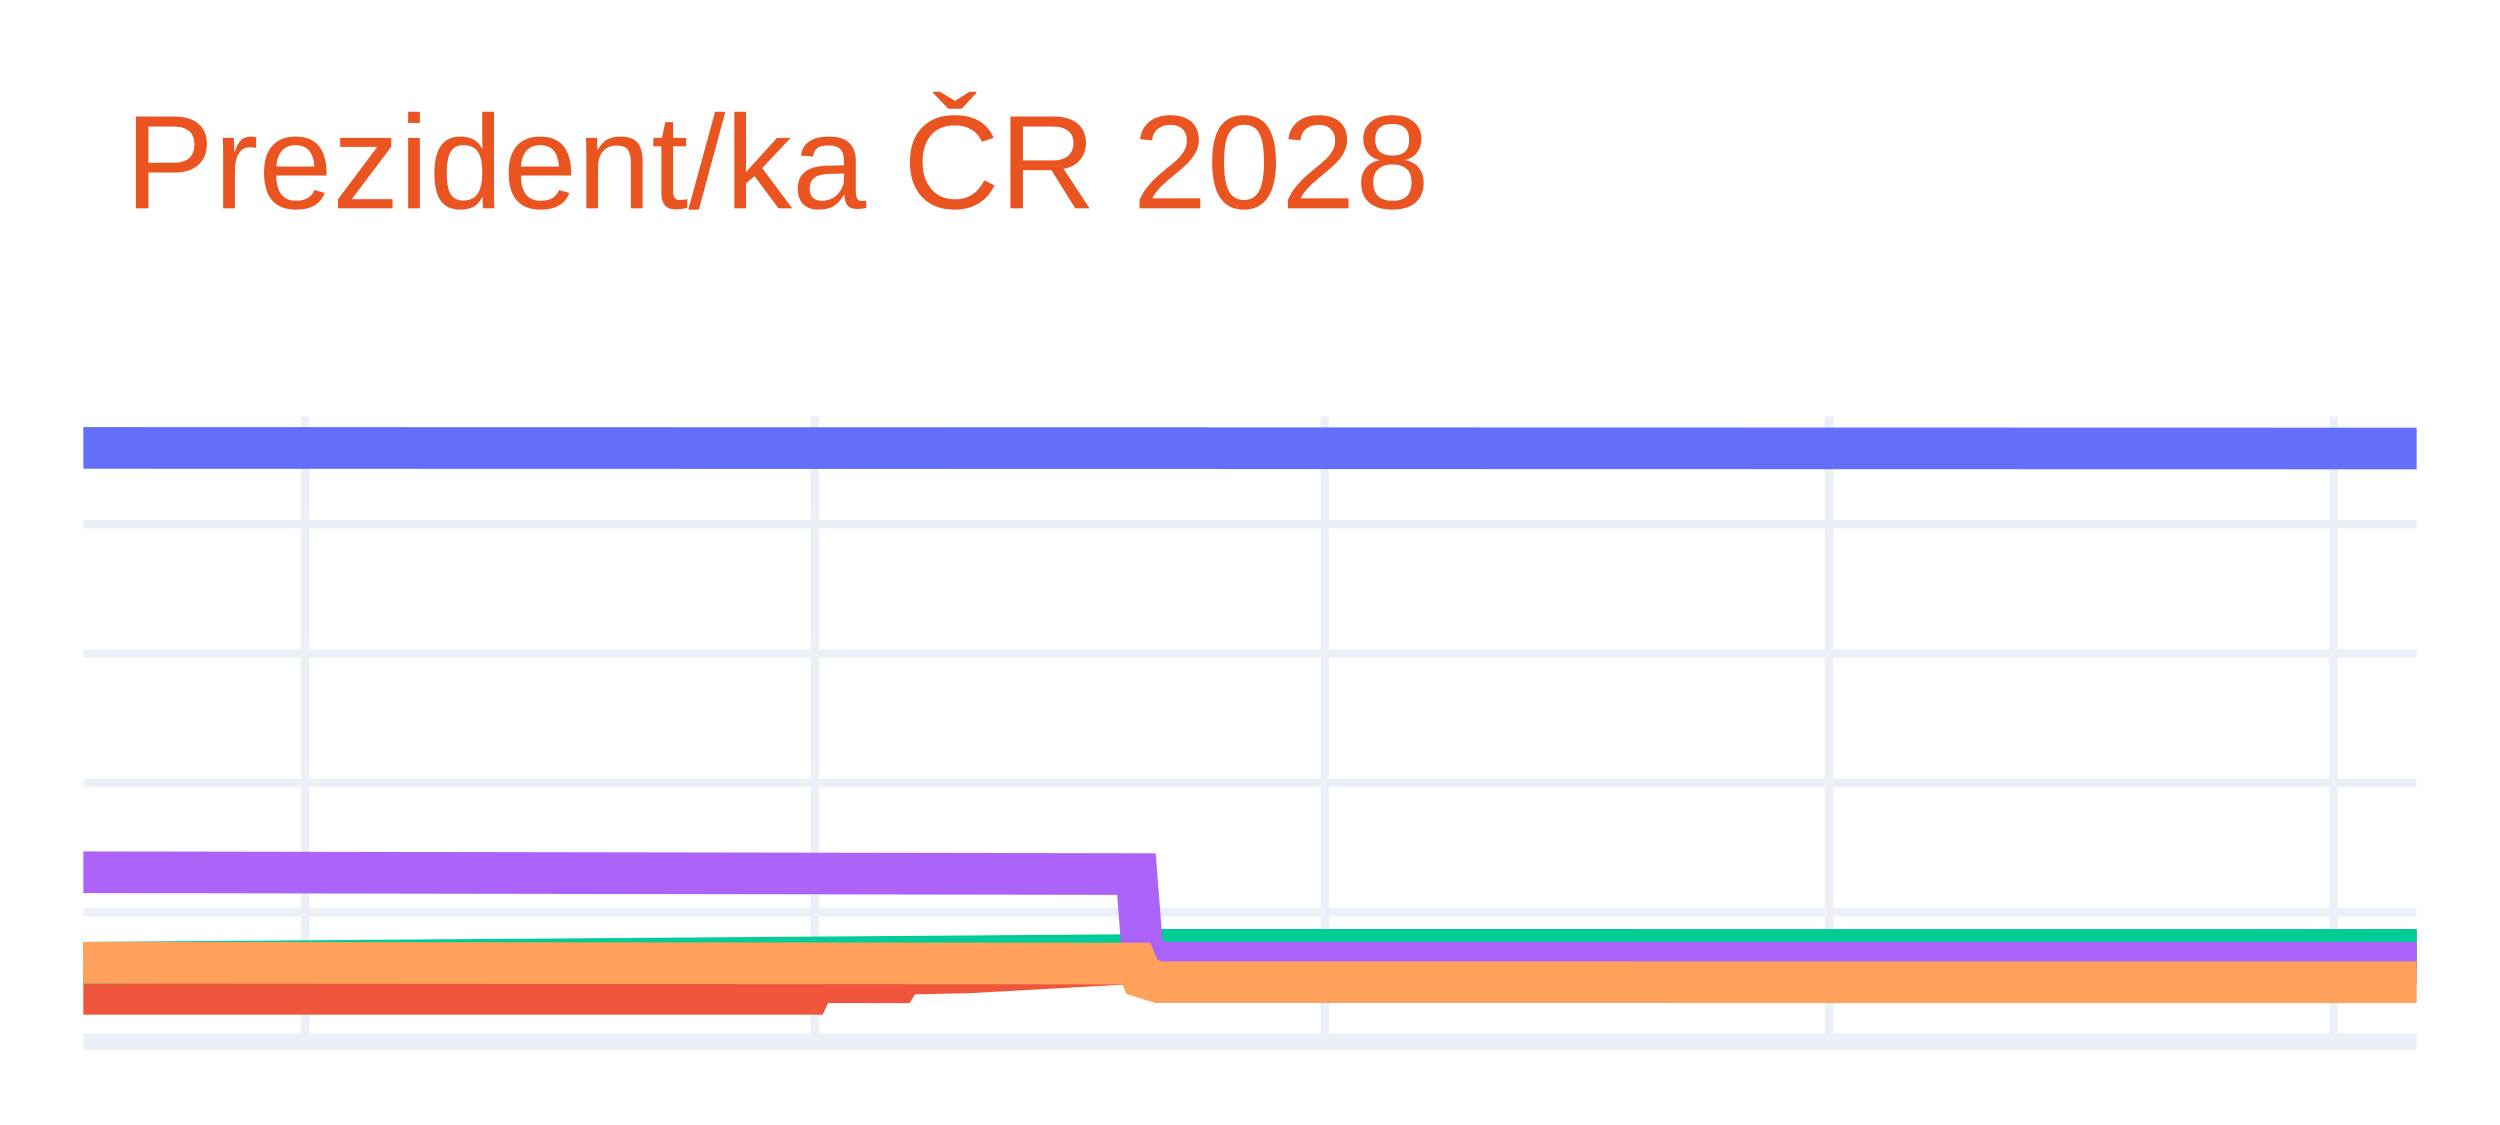
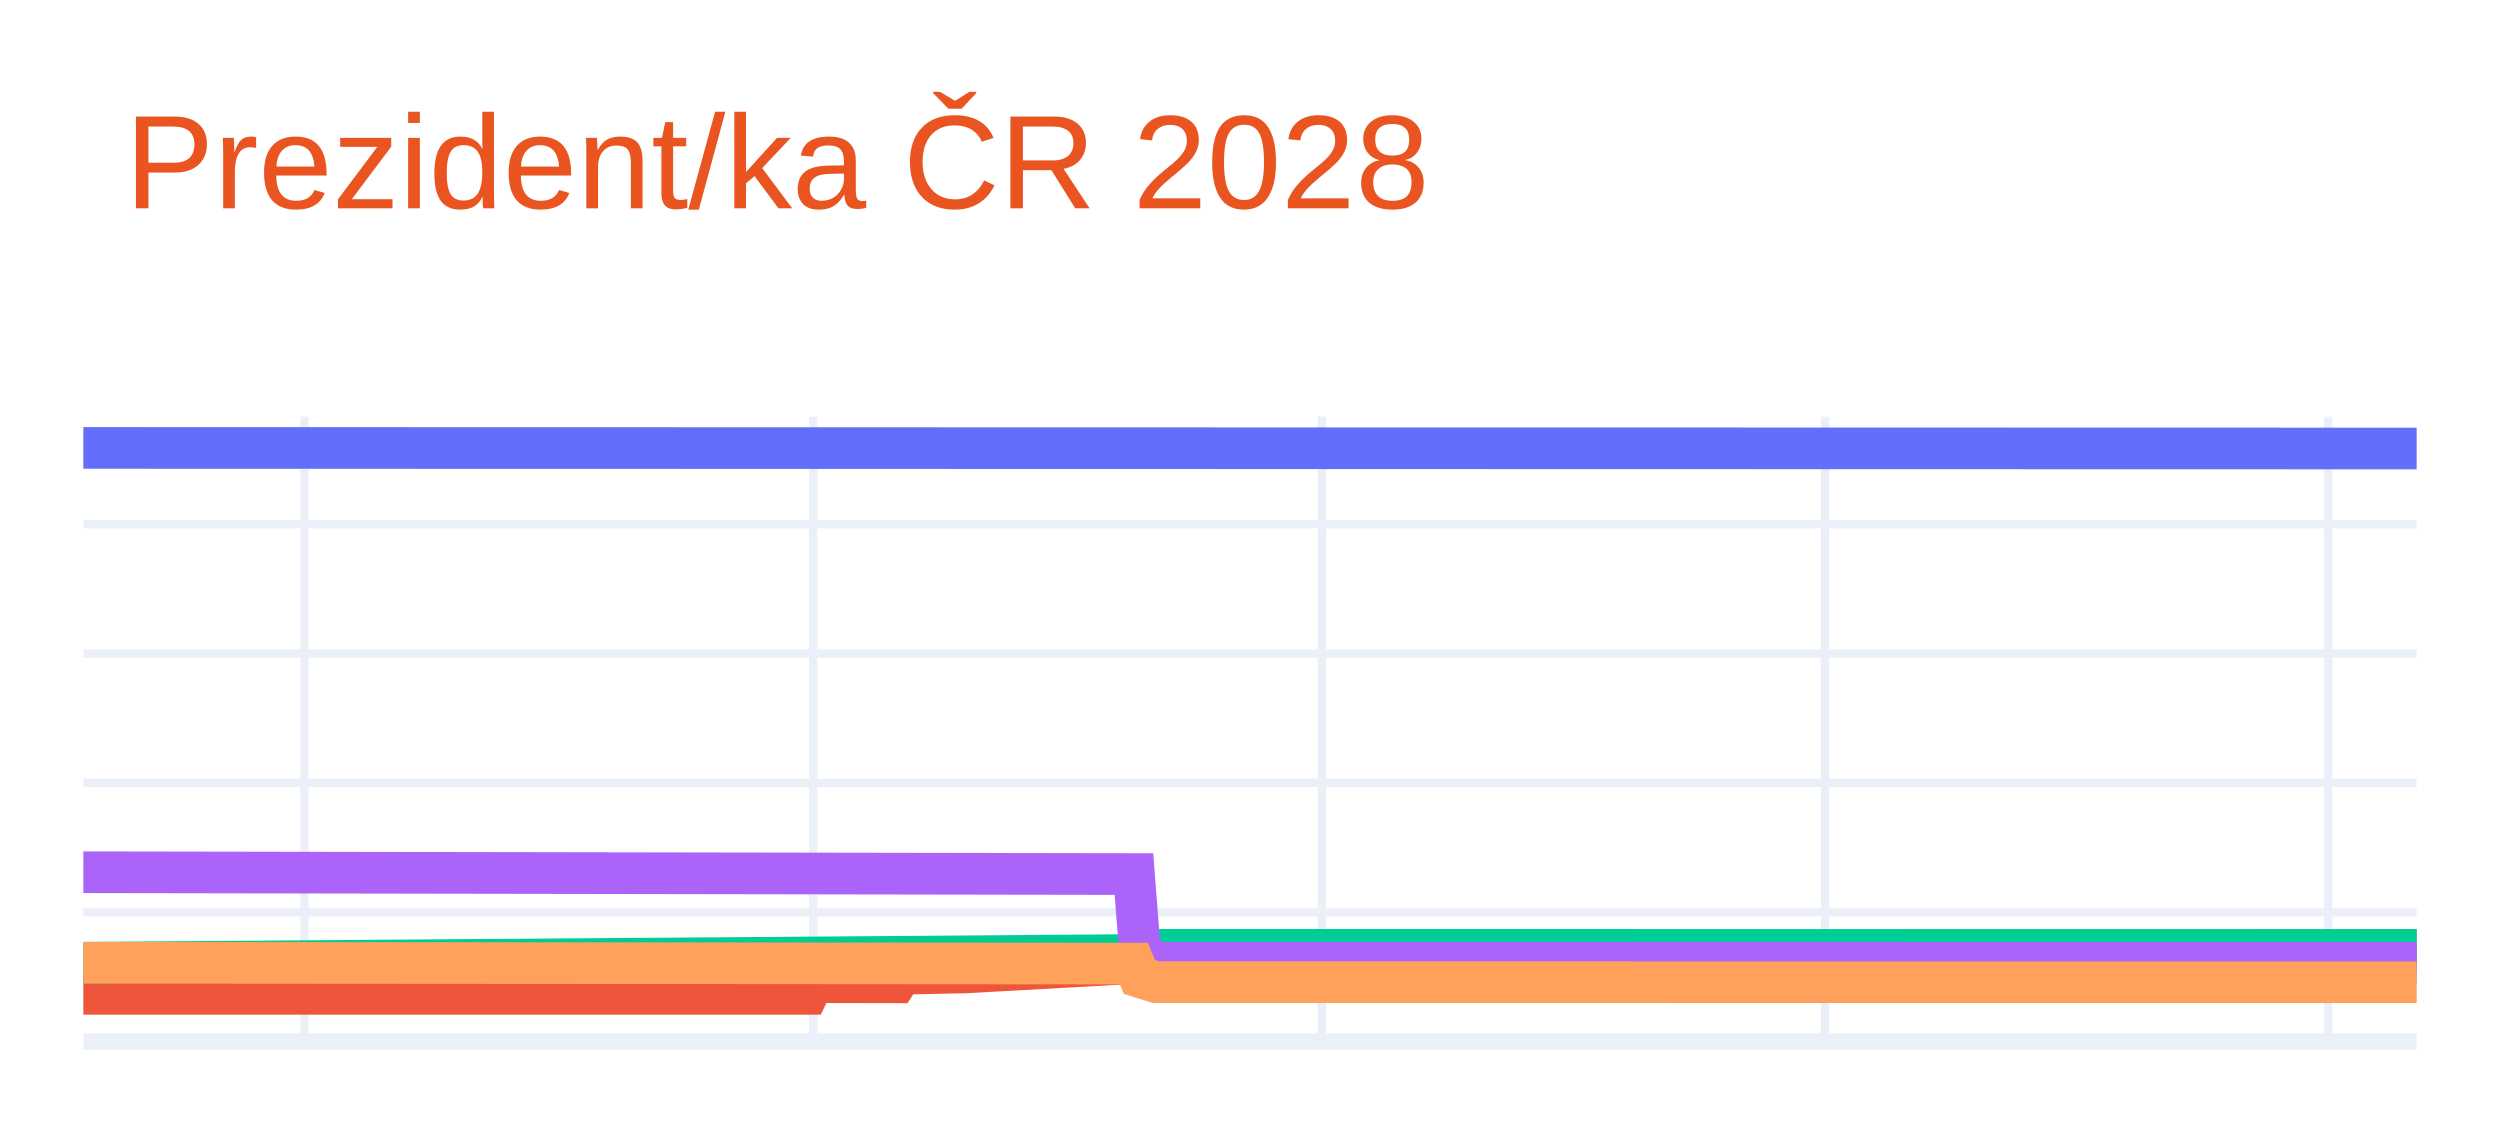
<svg xmlns="http://www.w3.org/2000/svg" class="main-svg" width="300" height="135" style="" viewBox="0 0 300 135">
  <rect x="0" y="0" width="300" height="135" style="fill: rgb(255, 255, 255); fill-opacity: 1;" />
-   <defs id="defs-9121b1">
+   <defs id="defs-895eac">
    <g class="clips">
-       <clipPath id="clip9121b1xyplot" class="plotclip">
+       <clipPath id="clip895eacxyplot" class="plotclip">
        <rect width="280" height="75" />
      </clipPath>
-       <clipPath class="axesclip" id="clip9121b1x">
+       <clipPath class="axesclip" id="clip895eacx">
        <rect x="10" y="0" width="280" height="135" />
      </clipPath>
-       <clipPath class="axesclip" id="clip9121b1y">
+       <clipPath class="axesclip" id="clip895eacy">
        <rect x="0" y="50" width="300" height="75" />
      </clipPath>
-       <clipPath class="axesclip" id="clip9121b1xy">
+       <clipPath class="axesclip" id="clip895eacxy">
        <rect x="10" y="50" width="280" height="75" />
      </clipPath>
    </g>
    <g class="gradients" />
    <g class="patterns" />
  </defs>
  <g class="bglayer" />
  <g class="layer-below">
    <g class="imagelayer" />
    <g class="shapelayer" />
  </g>
  <g class="cartesianlayer">
    <g class="subplot xy">
      <g class="layer-subplot">
        <g class="shapelayer" />
        <g class="imagelayer" />
      </g>
      <g class="minor-gridlayer">
        <g class="x" />
        <g class="y" />
      </g>
      <g class="gridlayer">
        <g class="x">
-           <path class="xgrid crisp" transform="translate(36.6,0)" d="M0,50v75" style="stroke: rgb(235, 240, 248); stroke-opacity: 1; stroke-width: 1px;" />
-           <path class="xgrid crisp" transform="translate(97.79,0)" d="M0,50v75" style="stroke: rgb(235, 240, 248); stroke-opacity: 1; stroke-width: 1px;" />
-           <path class="xgrid crisp" transform="translate(158.98,0)" d="M0,50v75" style="stroke: rgb(235, 240, 248); stroke-opacity: 1; stroke-width: 1px;" />
-           <path class="xgrid crisp" transform="translate(219.5,0)" d="M0,50v75" style="stroke: rgb(235, 240, 248); stroke-opacity: 1; stroke-width: 1px;" />
-           <path class="xgrid crisp" transform="translate(280.02,0)" d="M0,50v75" style="stroke: rgb(235, 240, 248); stroke-opacity: 1; stroke-width: 1px;" />
+           <path class="xgrid crisp" transform="translate(36.54,0)" d="M0,50v75" style="stroke: rgb(235, 240, 248); stroke-opacity: 1; stroke-width: 1px;" />
+           <path class="xgrid crisp" transform="translate(97.58,0)" d="M0,50v75" style="stroke: rgb(235, 240, 248); stroke-opacity: 1; stroke-width: 1px;" />
+           <path class="xgrid crisp" transform="translate(158.63,0)" d="M0,50v75" style="stroke: rgb(235, 240, 248); stroke-opacity: 1; stroke-width: 1px;" />
+           <path class="xgrid crisp" transform="translate(219,0)" d="M0,50v75" style="stroke: rgb(235, 240, 248); stroke-opacity: 1; stroke-width: 1px;" />
+           <path class="xgrid crisp" transform="translate(279.38,0)" d="M0,50v75" style="stroke: rgb(235, 240, 248); stroke-opacity: 1; stroke-width: 1px;" />
        </g>
        <g class="y">
          <path class="ygrid crisp" transform="translate(0,109.48)" d="M10,0h280" style="stroke: rgb(235, 240, 248); stroke-opacity: 1; stroke-width: 1px;" />
          <path class="ygrid crisp" transform="translate(0,93.95)" d="M10,0h280" style="stroke: rgb(235, 240, 248); stroke-opacity: 1; stroke-width: 1px;" />
          <path class="ygrid crisp" transform="translate(0,78.43)" d="M10,0h280" style="stroke: rgb(235, 240, 248); stroke-opacity: 1; stroke-width: 1px;" />
          <path class="ygrid crisp" transform="translate(0,62.91)" d="M10,0h280" style="stroke: rgb(235, 240, 248); stroke-opacity: 1; stroke-width: 1px;" />
        </g>
      </g>
      <g class="zerolinelayer">
        <path class="yzl zl crisp" transform="translate(0,125)" d="M10,0h280" style="stroke: rgb(235, 240, 248); stroke-opacity: 1; stroke-width: 2px;" />
      </g>
      <g class="layer-between">
        <g class="shapelayer" />
        <g class="imagelayer" />
      </g>
      <path class="xlines-below" />
      <path class="ylines-below" />
      <g class="overlines-below" />
      <g class="xaxislayer-below" />
      <g class="yaxislayer-below" />
      <g class="overaxes-below" />
-       <g class="plot" transform="translate(10,50)" clip-path="url(#clip9121b1xyplot)">
+       <g class="plot" transform="translate(10,50)" clip-path="url(#clip895eacxyplot)">
        <g class="scatterlayer mlayer">
-           <g class="trace scatter trace0b5af1" style="stroke-miterlimit: 2; opacity: 1;">
+           <g class="trace scatter trace5cf3ce" style="stroke-miterlimit: 2; opacity: 1;">
            <g class="fills" />
            <g class="errorbars" />
            <g class="lines">
              <path class="js-line" d="M0,3.75L280,3.82" style="vector-effect: none; fill: none; stroke: rgb(99, 110, 250); stroke-opacity: 1; stroke-width: 5px; opacity: 1;" />
            </g>
            <g class="points" />
            <g class="text" />
          </g>
-           <g class="trace scatter tracee03ea8" style="stroke-miterlimit: 2; opacity: 1;">
+           <g class="trace scatter trace78b99a" style="stroke-miterlimit: 2; opacity: 1;">
            <g class="fills" />
            <g class="errorbars" />
            <g class="lines">
-               <path class="js-line" d="M0,69.26L87.13,69.26L87.79,67.86L97.77,67.88L98.43,66.85L105.08,66.71L105.75,66.71L127.03,65.53L127.7,64.75L280,63.99" style="vector-effect: none; fill: none; stroke: rgb(239, 85, 59); stroke-opacity: 1; stroke-width: 5px; opacity: 1;" />
+               <path class="js-line" d="M0,69.26L86.92,69.26L87.58,67.86L97.54,67.88L98.2,66.85L104.83,66.71L105.5,66.71L126.73,65.53L127.39,64.75L280,63.99" style="vector-effect: none; fill: none; stroke: rgb(239, 85, 59); stroke-opacity: 1; stroke-width: 5px; opacity: 1;" />
            </g>
            <g class="points" />
            <g class="text" />
          </g>
-           <g class="trace scatter traced6d0fd" style="stroke-miterlimit: 2; opacity: 1;">
+           <g class="trace scatter trace066c19" style="stroke-miterlimit: 2; opacity: 1;">
            <g class="fills" />
            <g class="errorbars" />
            <g class="lines">
-               <path class="js-line" d="M0,65.53L127.03,64.6L127.7,63.98L280,63.99" style="vector-effect: none; fill: none; stroke: rgb(0, 204, 150); stroke-opacity: 1; stroke-width: 5px; opacity: 1;" />
+               <path class="js-line" d="M0,65.53L126.73,64.6L127.39,63.98L280,63.99" style="vector-effect: none; fill: none; stroke: rgb(0, 204, 150); stroke-opacity: 1; stroke-width: 5px; opacity: 1;" />
            </g>
            <g class="points" />
            <g class="text" />
          </g>
-           <g class="trace scatter traceecddc7" style="stroke-miterlimit: 2; opacity: 1;">
+           <g class="trace scatter tracea0af71" style="stroke-miterlimit: 2; opacity: 1;">
            <g class="fills" />
            <g class="errorbars" />
            <g class="lines">
-               <path class="js-line" d="M0,54.67L126.37,54.89L127.03,63.36L128.36,65.53L129.03,65.53L280,65.54" style="vector-effect: none; fill: none; stroke: rgb(171, 99, 250); stroke-opacity: 1; stroke-width: 5px; opacity: 1;" />
+               <path class="js-line" d="M0,54.67L126.07,54.89L126.73,63.36L128.06,65.53L128.72,65.53L280,65.54" style="vector-effect: none; fill: none; stroke: rgb(171, 99, 250); stroke-opacity: 1; stroke-width: 5px; opacity: 1;" />
            </g>
            <g class="points" />
            <g class="text" />
          </g>
-           <g class="trace scatter traceacde44" style="stroke-miterlimit: 2; opacity: 1;">
+           <g class="trace scatter tracebfbe52" style="stroke-miterlimit: 2; opacity: 1;">
            <g class="fills" />
            <g class="errorbars" />
            <g class="lines">
-               <path class="js-line" d="M0,65.53L126.37,65.63L127.03,67.24L129.03,67.86L129.69,67.86L280,67.87" style="vector-effect: none; fill: none; stroke: rgb(255, 161, 90); stroke-opacity: 1; stroke-width: 5px; opacity: 1;" />
+               <path class="js-line" d="M0,65.53L126.07,65.63L126.73,67.24L128.72,67.86L129.38,67.86L280,67.87" style="vector-effect: none; fill: none; stroke: rgb(255, 161, 90); stroke-opacity: 1; stroke-width: 5px; opacity: 1;" />
            </g>
            <g class="points" />
            <g class="text" />
          </g>
        </g>
      </g>
      <g class="overplot" />
      <path class="xlines-above crisp" d="M0,0" style="fill: none;" />
      <path class="ylines-above crisp" d="M0,0" style="fill: none;" />
      <g class="overlines-above" />
      <g class="xaxislayer-above" />
      <g class="yaxislayer-above" />
      <g class="overaxes-above" />
    </g>
  </g>
  <g class="polarlayer" />
  <g class="smithlayer" />
  <g class="ternarylayer" />
  <g class="geolayer" />
  <g class="funnelarealayer" />
  <g class="pielayer" />
  <g class="iciclelayer" />
  <g class="treemaplayer" />
  <g class="sunburstlayer" />
  <g class="glimages" />
-   <defs id="topdefs-9121b1">
+   <defs id="topdefs-895eac">
    <g class="clips" />
  </defs>
  <g class="layer-above">
    <g class="imagelayer" />
    <g class="shapelayer" />
  </g>
  <g class="infolayer">
    <g class="g-gtitle">
      <text class="gtitle" x="15" y="25" text-anchor="start" dy="0em" style="font-family: Ubuntu, verdana, arial, sans-serif; font-size: 16px; fill: rgb(233, 84, 32); opacity: 1; white-space: pre;">Prezident/ka ČR 2028</text>
    </g>
    <g class="g-xtitle" />
    <g class="g-ytitle" />
  </g>
</svg>
